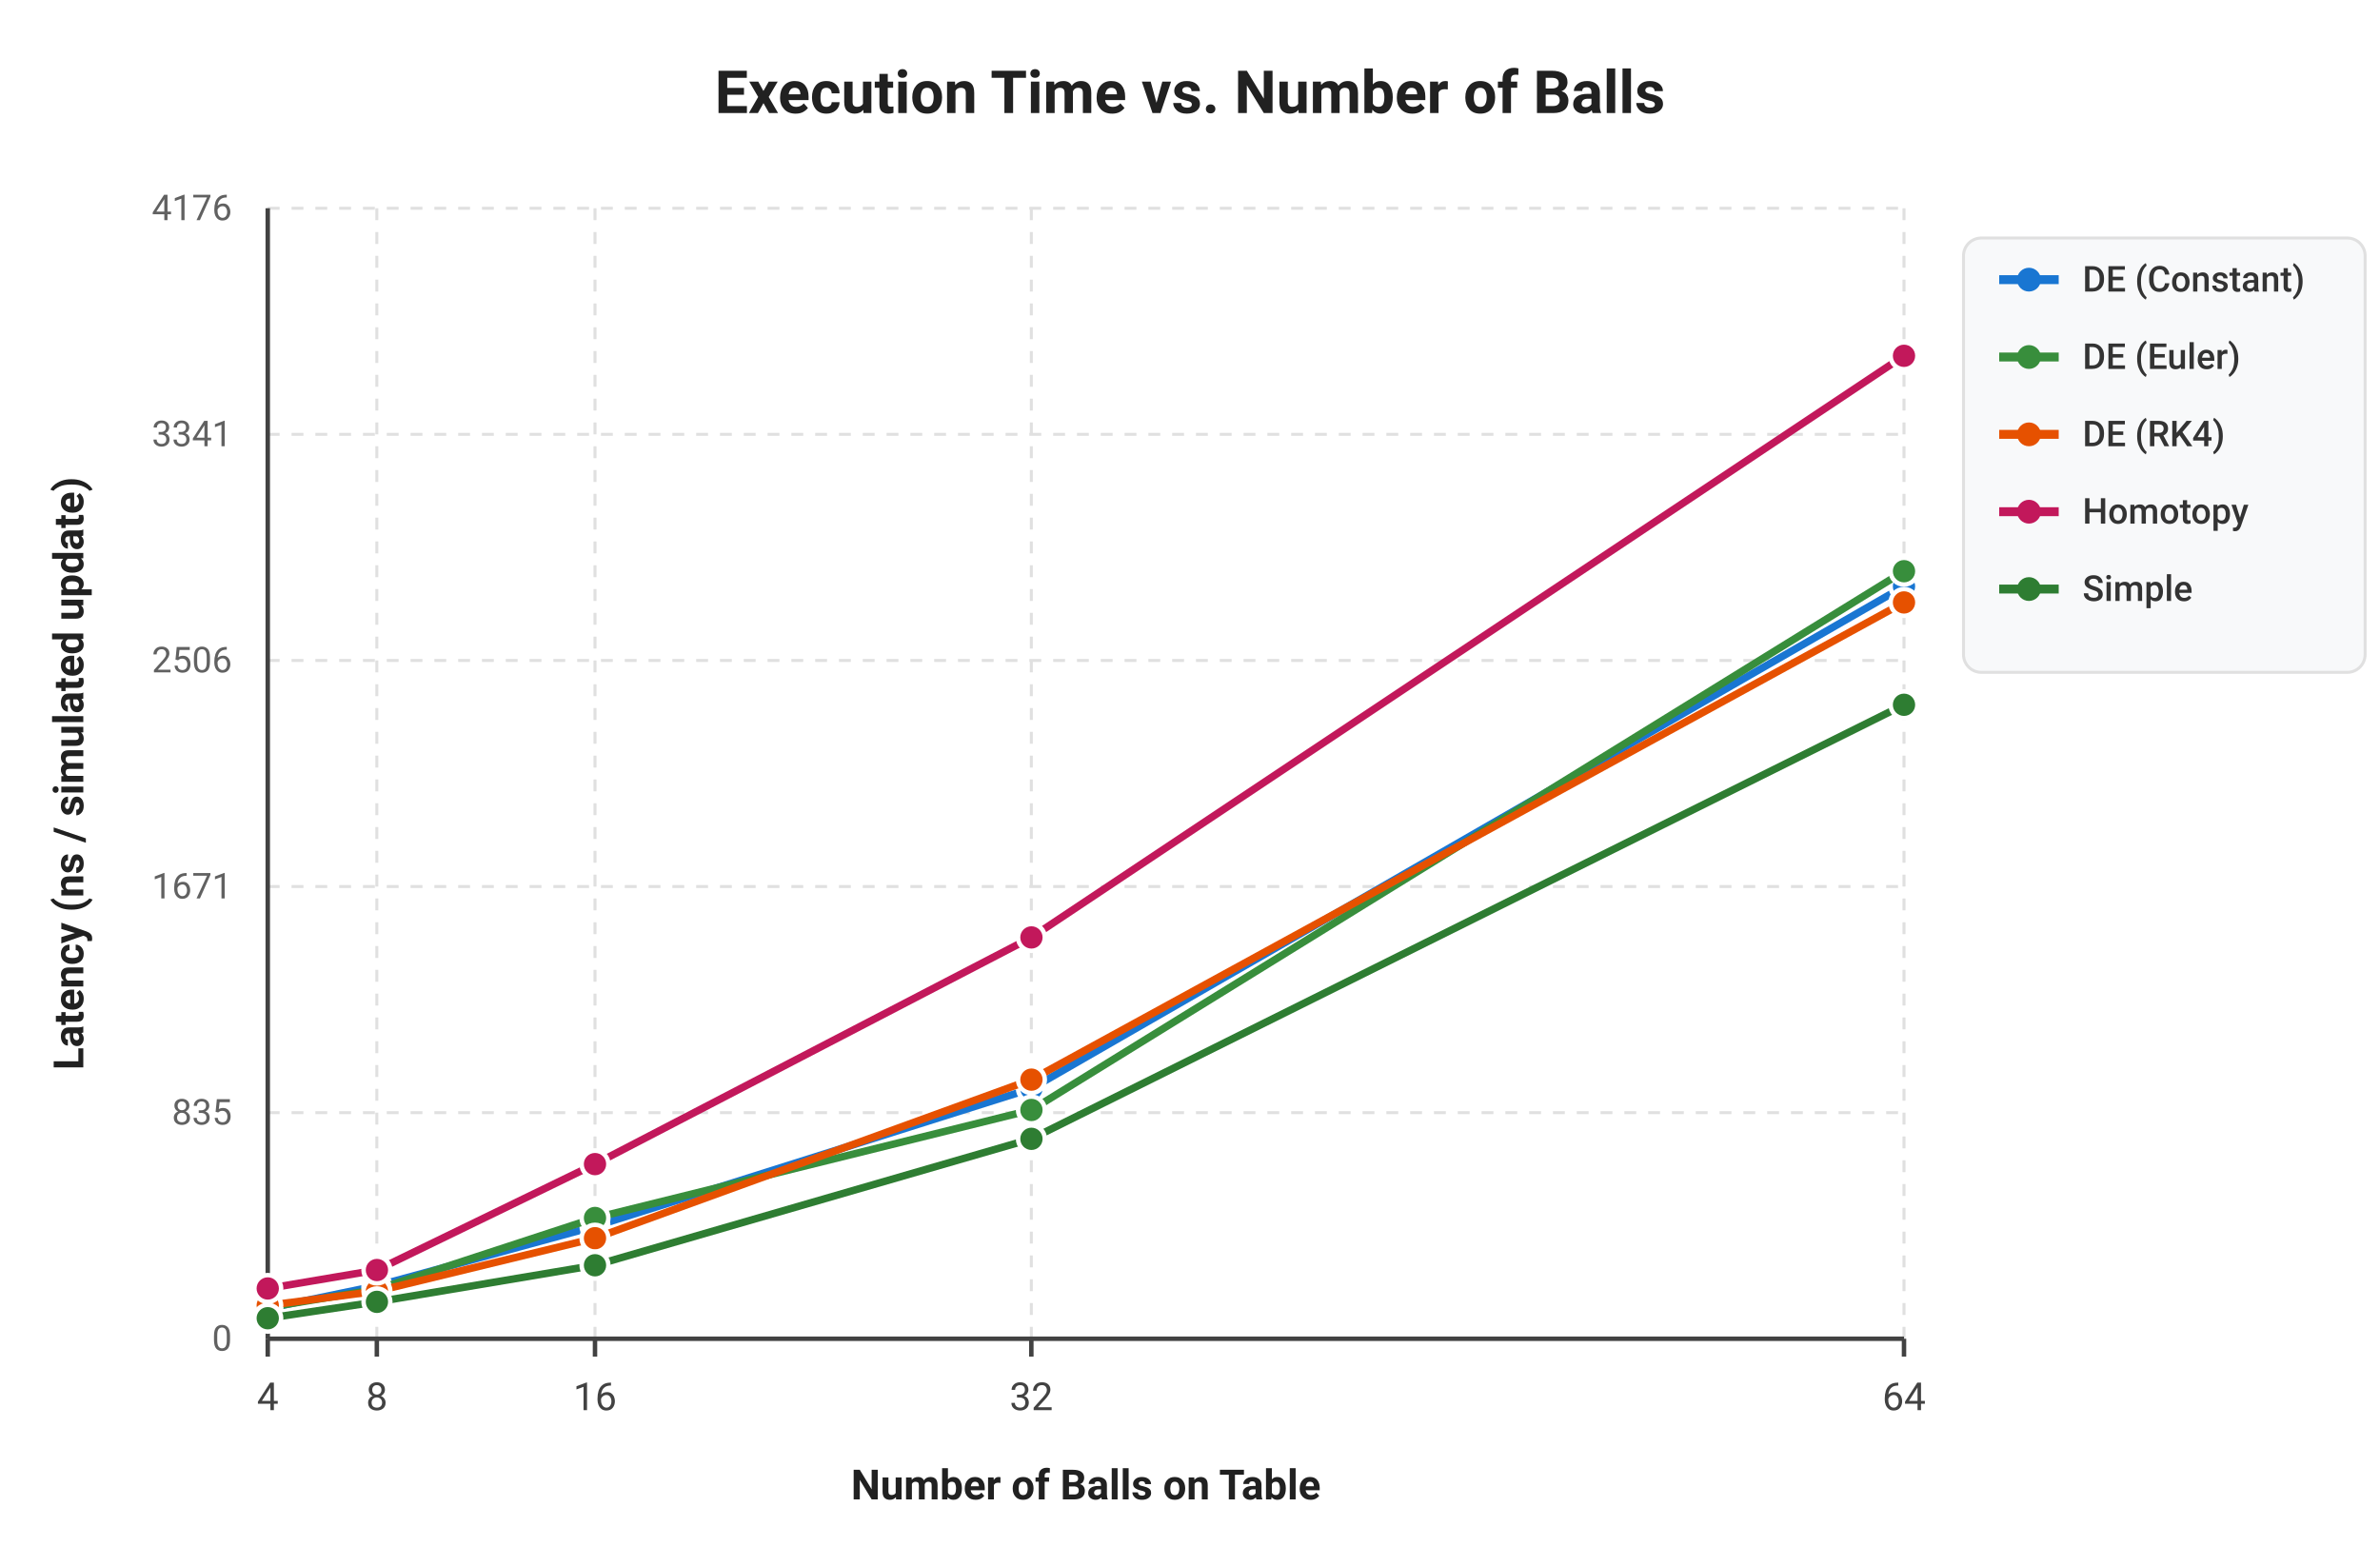
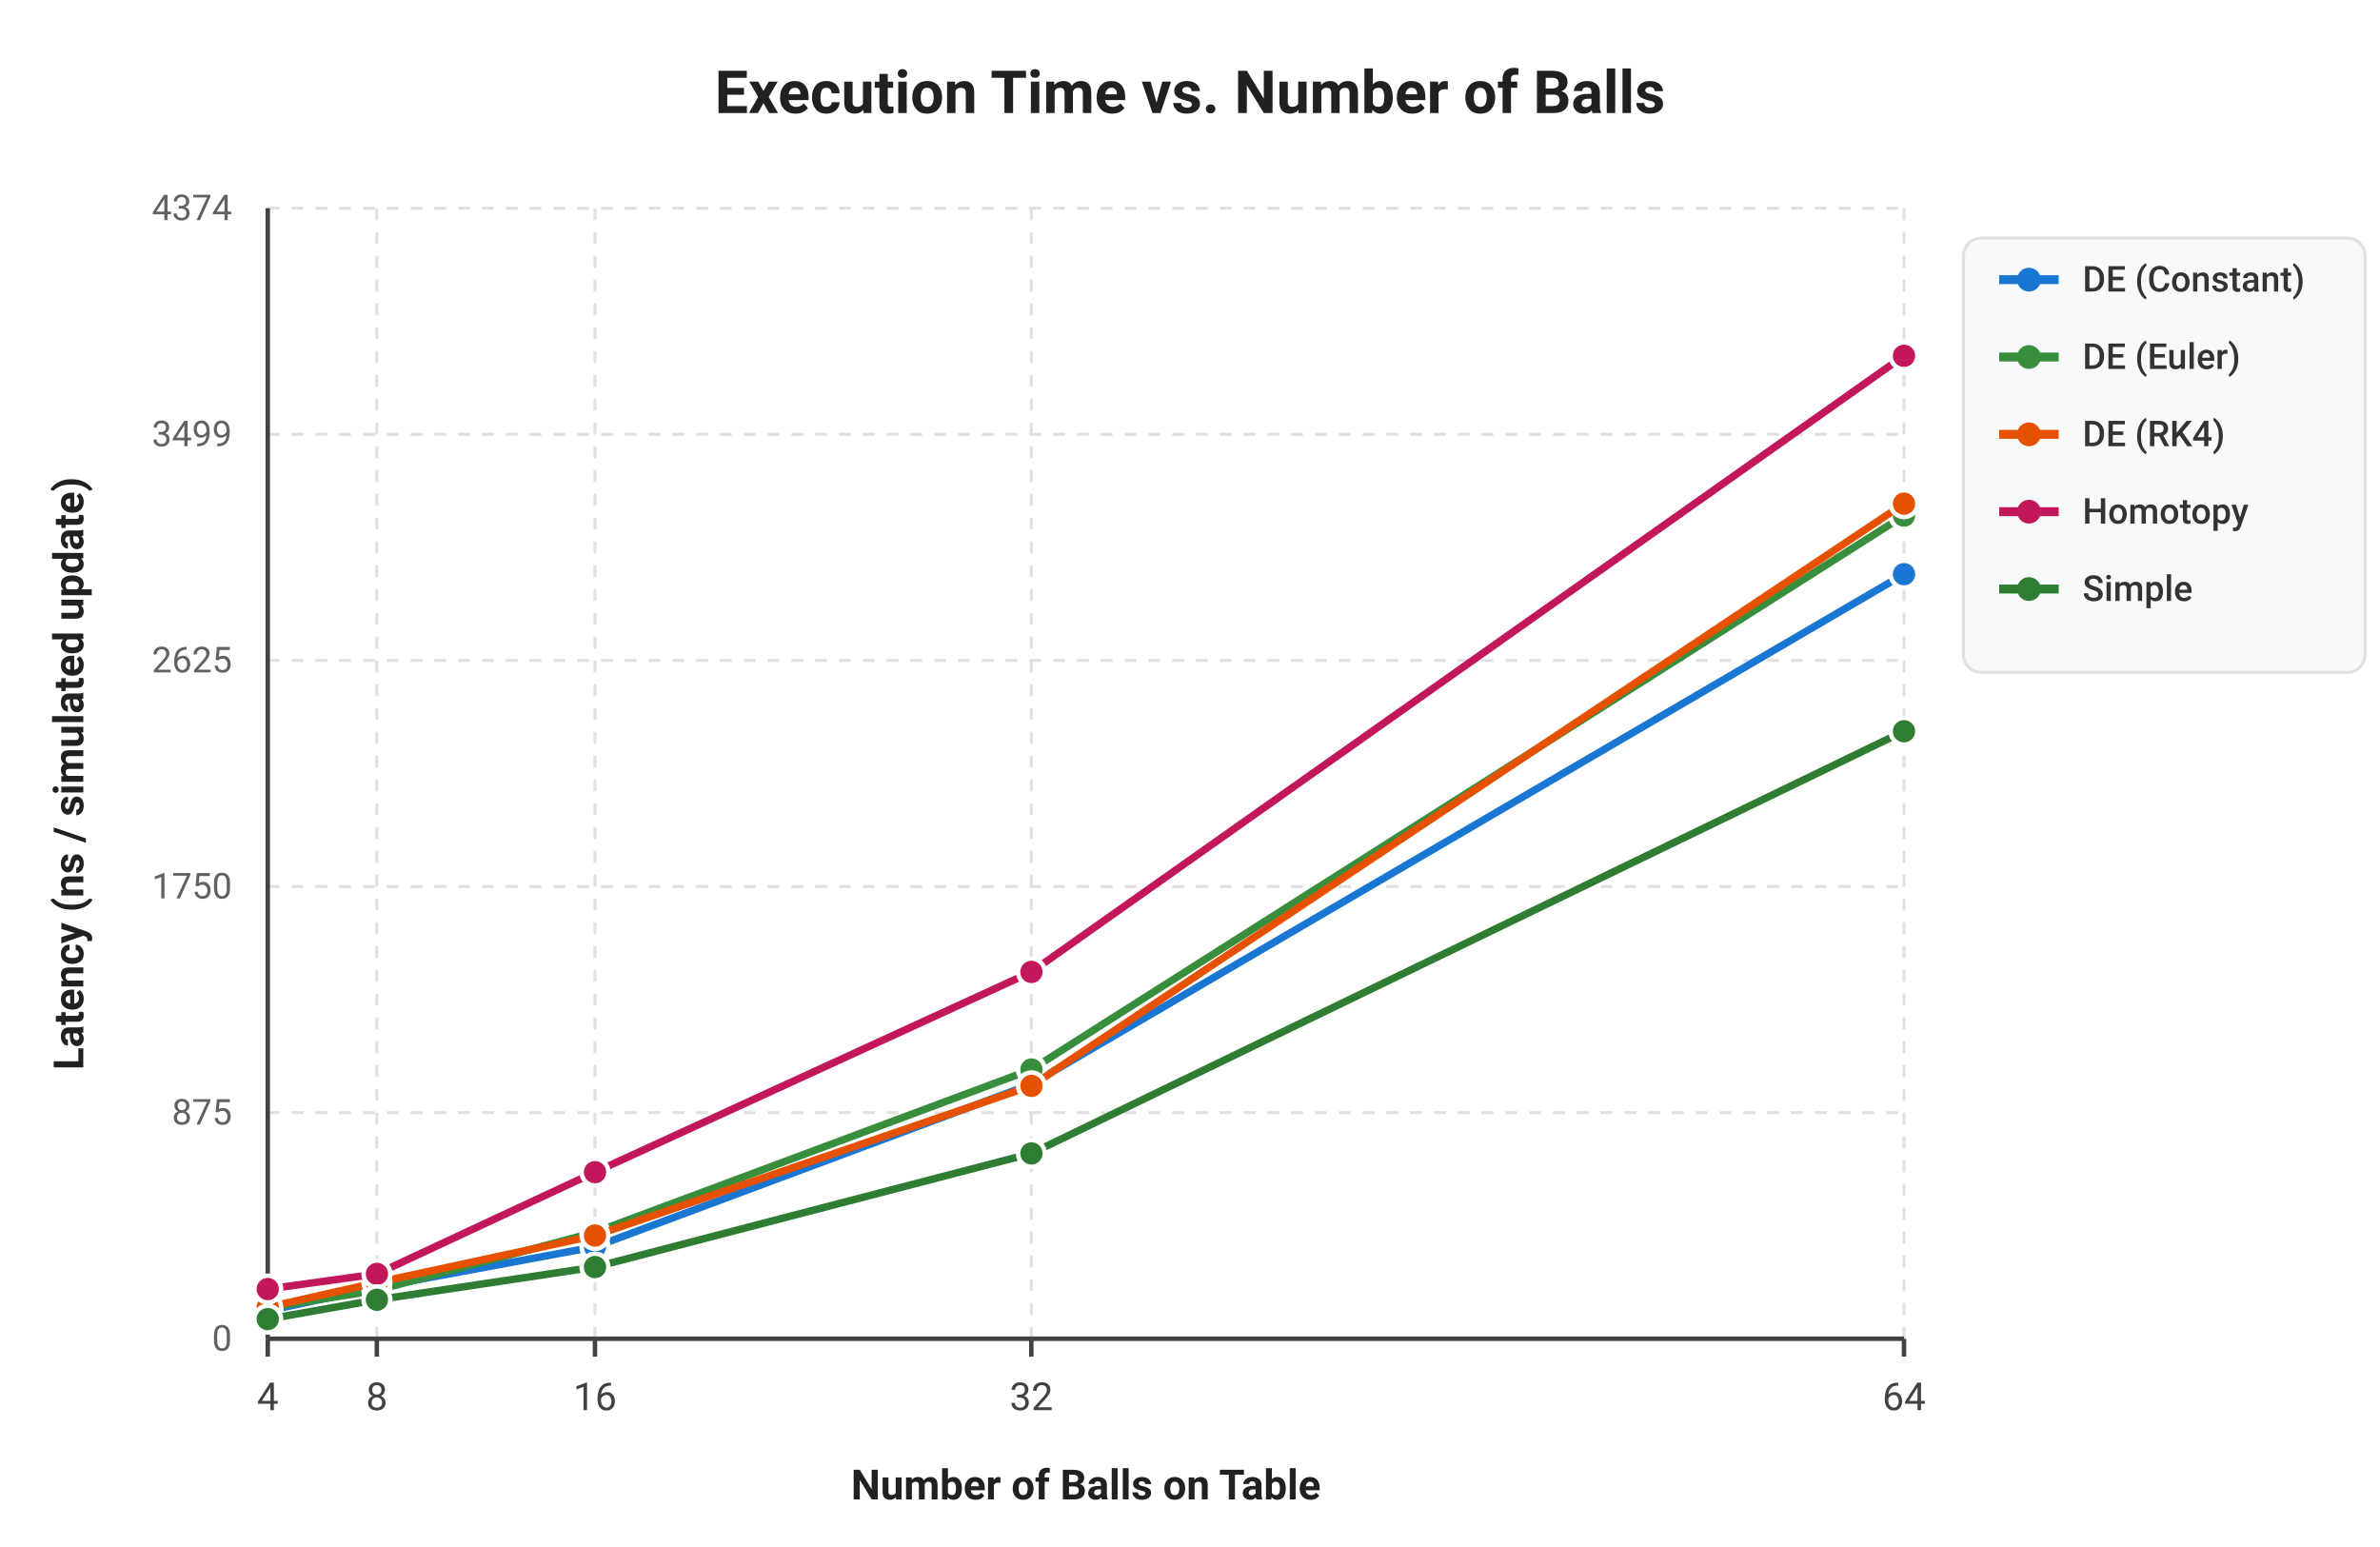
<svg xmlns="http://www.w3.org/2000/svg" width="800" height="520" viewBox="0 0 800 520" font-family="-apple-system, BlinkMacSystemFont, 'Segoe UI', Roboto, Helvetica, Arial, sans-serif">
  <rect width="100%" height="100%" fill="#FFFFFF" />
  <text x="400.0" y="38" text-anchor="middle" font-size="20" font-weight="bold" fill="#212121">Execution Time vs. Number of Balls</text>
  <line x1="90" y1="450.0" x2="640" y2="450.0" stroke="#E0E0E0" stroke-width="1" stroke-dasharray="4,4" />
  <text x="78" y="454.0" text-anchor="end" font-size="12" fill="#616161">0</text>
  <line x1="90" y1="374.0" x2="640" y2="374.0" stroke="#E0E0E0" stroke-width="1" stroke-dasharray="4,4" />
-   <text x="78" y="378.0" text-anchor="end" font-size="12" fill="#616161">835</text>
+   <text x="78" y="378.0" text-anchor="end" font-size="12" fill="#616161">875</text>
  <line x1="90" y1="298.0" x2="640" y2="298.0" stroke="#E0E0E0" stroke-width="1" stroke-dasharray="4,4" />
-   <text x="78" y="302.0" text-anchor="end" font-size="12" fill="#616161">1671</text>
-   <line x1="90" y1="222.0" x2="640" y2="222.0" stroke="#E0E0E0" stroke-width="1" stroke-dasharray="4,4" />
-   <text x="78" y="226.0" text-anchor="end" font-size="12" fill="#616161">2506</text>
+   <text x="78" y="302.0" text-anchor="end" font-size="12" fill="#616161">1750</text>
+   <line x1="90" y1="222" x2="640" y2="222" stroke="#E0E0E0" stroke-width="1" stroke-dasharray="4,4" />
+   <text x="78" y="226" text-anchor="end" font-size="12" fill="#616161">2625</text>
  <line x1="90" y1="146.0" x2="640" y2="146.0" stroke="#E0E0E0" stroke-width="1" stroke-dasharray="4,4" />
-   <text x="78" y="150.0" text-anchor="end" font-size="12" fill="#616161">3341</text>
+   <text x="78" y="150.0" text-anchor="end" font-size="12" fill="#616161">3499</text>
  <line x1="90" y1="70.0" x2="640" y2="70.0" stroke="#E0E0E0" stroke-width="1" stroke-dasharray="4,4" />
-   <text x="78" y="74.0" text-anchor="end" font-size="12" fill="#616161">4176</text>
+   <text x="78" y="74.0" text-anchor="end" font-size="12" fill="#616161">4374</text>
  <line x1="90.0" y1="70" x2="90.0" y2="450" stroke="#E0E0E0" stroke-width="1" stroke-dasharray="4,4" />
  <line x1="90.0" y1="450" x2="90.0" y2="456" stroke="#424242" stroke-width="1.5" />
  <text x="90.0" y="474" text-anchor="middle" font-size="13" fill="#424242">4</text>
  <line x1="126.667" y1="70" x2="126.667" y2="450" stroke="#E0E0E0" stroke-width="1" stroke-dasharray="4,4" />
  <line x1="126.667" y1="450" x2="126.667" y2="456" stroke="#424242" stroke-width="1.5" />
  <text x="126.667" y="474" text-anchor="middle" font-size="13" fill="#424242">8</text>
  <line x1="200.0" y1="70" x2="200.0" y2="450" stroke="#E0E0E0" stroke-width="1" stroke-dasharray="4,4" />
  <line x1="200.0" y1="450" x2="200.0" y2="456" stroke="#424242" stroke-width="1.5" />
  <text x="200.0" y="474" text-anchor="middle" font-size="13" fill="#424242">16</text>
  <line x1="346.667" y1="70" x2="346.667" y2="450" stroke="#E0E0E0" stroke-width="1" stroke-dasharray="4,4" />
  <line x1="346.667" y1="450" x2="346.667" y2="456" stroke="#424242" stroke-width="1.5" />
  <text x="346.667" y="474" text-anchor="middle" font-size="13" fill="#424242">32</text>
  <line x1="640.0" y1="70" x2="640.0" y2="450" stroke="#E0E0E0" stroke-width="1" stroke-dasharray="4,4" />
  <line x1="640.0" y1="450" x2="640.0" y2="456" stroke="#424242" stroke-width="1.5" />
  <text x="640.0" y="474" text-anchor="middle" font-size="13" fill="#424242">64</text>
  <line x1="90" y1="70" x2="90" y2="450" stroke="#424242" stroke-width="1.5" />
  <line x1="90" y1="450" x2="640" y2="450" stroke="#424242" stroke-width="1.5" />
  <text x="365.0" y="504" text-anchor="middle" font-size="14" font-weight="600" fill="#212121">Number of Balls on Table</text>
  <text transform="rotate(-90)" x="-260.0" y="28" text-anchor="middle" font-size="14" font-weight="600" fill="#212121">Latency (ns / simulated update)</text>
-   <path d="M 90.0 439.8 L 126.7 432.2 L 200.0 412.2 L 346.7 365.9 L 640.0 197.1 " fill="none" stroke="#1976D2" stroke-width="2.5" stroke-linecap="round" stroke-linejoin="round" />
-   <circle cx="90.0" cy="439.8" r="4.5" fill="#1976D2" stroke="#FFFFFF" stroke-width="1.5" />
-   <circle cx="126.7" cy="432.2" r="4.5" fill="#1976D2" stroke="#FFFFFF" stroke-width="1.5" />
-   <circle cx="200.0" cy="412.2" r="4.5" fill="#1976D2" stroke="#FFFFFF" stroke-width="1.5" />
-   <circle cx="346.7" cy="365.9" r="4.5" fill="#1976D2" stroke="#FFFFFF" stroke-width="1.5" />
-   <circle cx="640.0" cy="197.1" r="4.5" fill="#1976D2" stroke="#FFFFFF" stroke-width="1.5" />
-   <path d="M 90.0 439.5 L 126.7 433.4 L 200.0 409.4 L 346.7 373.1 L 640.0 192.0 " fill="none" stroke="#388E3C" stroke-width="2.5" stroke-linecap="round" stroke-linejoin="round" />
-   <circle cx="90.0" cy="439.5" r="4.5" fill="#388E3C" stroke="#FFFFFF" stroke-width="1.5" />
-   <circle cx="126.7" cy="433.4" r="4.5" fill="#388E3C" stroke="#FFFFFF" stroke-width="1.5" />
-   <circle cx="200.0" cy="409.4" r="4.5" fill="#388E3C" stroke="#FFFFFF" stroke-width="1.5" />
-   <circle cx="346.7" cy="373.1" r="4.5" fill="#388E3C" stroke="#FFFFFF" stroke-width="1.5" />
-   <circle cx="640.0" cy="192.0" r="4.5" fill="#388E3C" stroke="#FFFFFF" stroke-width="1.5" />
-   <path d="M 90.0 438.8 L 126.7 434.0 L 200.0 416.2 L 346.7 362.9 L 640.0 202.5 " fill="none" stroke="#E65100" stroke-width="2.5" stroke-linecap="round" stroke-linejoin="round" />
-   <circle cx="90.0" cy="438.8" r="4.5" fill="#E65100" stroke="#FFFFFF" stroke-width="1.5" />
-   <circle cx="126.7" cy="434.0" r="4.5" fill="#E65100" stroke="#FFFFFF" stroke-width="1.5" />
-   <circle cx="200.0" cy="416.2" r="4.5" fill="#E65100" stroke="#FFFFFF" stroke-width="1.5" />
-   <circle cx="346.7" cy="362.9" r="4.5" fill="#E65100" stroke="#FFFFFF" stroke-width="1.5" />
-   <circle cx="640.0" cy="202.5" r="4.5" fill="#E65100" stroke="#FFFFFF" stroke-width="1.5" />
-   <path d="M 90.0 433.1 L 126.7 426.9 L 200.0 391.3 L 346.7 315.1 L 640.0 119.6 " fill="none" stroke="#C2185B" stroke-width="2.5" stroke-linecap="round" stroke-linejoin="round" />
-   <circle cx="90.0" cy="433.1" r="4.5" fill="#C2185B" stroke="#FFFFFF" stroke-width="1.5" />
-   <circle cx="126.7" cy="426.9" r="4.5" fill="#C2185B" stroke="#FFFFFF" stroke-width="1.5" />
-   <circle cx="200.0" cy="391.3" r="4.5" fill="#C2185B" stroke="#FFFFFF" stroke-width="1.5" />
-   <circle cx="346.7" cy="315.1" r="4.5" fill="#C2185B" stroke="#FFFFFF" stroke-width="1.5" />
+   <path d="M 90.0 440.6 L 126.7 432.7 L 200.0 419.1 L 346.7 364.4 L 640.0 193.0 " fill="none" stroke="#1976D2" stroke-width="2.5" stroke-linecap="round" stroke-linejoin="round" />
+   <circle cx="90.0" cy="440.6" r="4.5" fill="#1976D2" stroke="#FFFFFF" stroke-width="1.5" />
+   <circle cx="126.7" cy="432.7" r="4.5" fill="#1976D2" stroke="#FFFFFF" stroke-width="1.5" />
+   <circle cx="200.0" cy="419.1" r="4.5" fill="#1976D2" stroke="#FFFFFF" stroke-width="1.5" />
+   <circle cx="346.7" cy="364.4" r="4.5" fill="#1976D2" stroke="#FFFFFF" stroke-width="1.5" />
+   <circle cx="640.0" cy="193.0" r="4.5" fill="#1976D2" stroke="#FFFFFF" stroke-width="1.5" />
+   <path d="M 90.0 439.6 L 126.7 433.7 L 200.0 414.2 L 346.7 359.5 L 640.0 173.3 " fill="none" stroke="#388E3C" stroke-width="2.5" stroke-linecap="round" stroke-linejoin="round" />
+   <circle cx="90.0" cy="439.6" r="4.5" fill="#388E3C" stroke="#FFFFFF" stroke-width="1.5" />
+   <circle cx="126.7" cy="433.7" r="4.5" fill="#388E3C" stroke="#FFFFFF" stroke-width="1.5" />
+   <circle cx="200.0" cy="414.2" r="4.5" fill="#388E3C" stroke="#FFFFFF" stroke-width="1.5" />
+   <circle cx="346.7" cy="359.5" r="4.5" fill="#388E3C" stroke="#FFFFFF" stroke-width="1.5" />
+   <circle cx="640.0" cy="173.3" r="4.5" fill="#388E3C" stroke="#FFFFFF" stroke-width="1.5" />
+   <path d="M 90.0 439.4 L 126.7 431.1 L 200.0 415.3 L 346.7 365.0 L 640.0 169.3 " fill="none" stroke="#E65100" stroke-width="2.5" stroke-linecap="round" stroke-linejoin="round" />
+   <circle cx="90.0" cy="439.4" r="4.5" fill="#E65100" stroke="#FFFFFF" stroke-width="1.5" />
+   <circle cx="126.7" cy="431.1" r="4.5" fill="#E65100" stroke="#FFFFFF" stroke-width="1.5" />
+   <circle cx="200.0" cy="415.3" r="4.5" fill="#E65100" stroke="#FFFFFF" stroke-width="1.5" />
+   <circle cx="346.7" cy="365.0" r="4.5" fill="#E65100" stroke="#FFFFFF" stroke-width="1.5" />
+   <circle cx="640.0" cy="169.3" r="4.5" fill="#E65100" stroke="#FFFFFF" stroke-width="1.5" />
+   <path d="M 90.0 433.3 L 126.7 428.2 L 200.0 394.0 L 346.7 326.7 L 640.0 119.6 " fill="none" stroke="#C2185B" stroke-width="2.5" stroke-linecap="round" stroke-linejoin="round" />
+   <circle cx="90.0" cy="433.3" r="4.5" fill="#C2185B" stroke="#FFFFFF" stroke-width="1.5" />
+   <circle cx="126.7" cy="428.2" r="4.5" fill="#C2185B" stroke="#FFFFFF" stroke-width="1.5" />
+   <circle cx="200.0" cy="394.0" r="4.5" fill="#C2185B" stroke="#FFFFFF" stroke-width="1.5" />
+   <circle cx="346.7" cy="326.7" r="4.5" fill="#C2185B" stroke="#FFFFFF" stroke-width="1.5" />
  <circle cx="640.0" cy="119.6" r="4.5" fill="#C2185B" stroke="#FFFFFF" stroke-width="1.5" />
-   <path d="M 90.0 443.1 L 126.7 437.6 L 200.0 425.3 L 346.7 382.8 L 640.0 236.9 " fill="none" stroke="#2E7D32" stroke-width="2.5" stroke-linecap="round" stroke-linejoin="round" />
-   <circle cx="90.0" cy="443.1" r="4.5" fill="#2E7D32" stroke="#FFFFFF" stroke-width="1.5" />
-   <circle cx="126.7" cy="437.6" r="4.5" fill="#2E7D32" stroke="#FFFFFF" stroke-width="1.5" />
-   <circle cx="200.0" cy="425.3" r="4.5" fill="#2E7D32" stroke="#FFFFFF" stroke-width="1.5" />
-   <circle cx="346.7" cy="382.8" r="4.5" fill="#2E7D32" stroke="#FFFFFF" stroke-width="1.5" />
-   <circle cx="640.0" cy="236.9" r="4.5" fill="#2E7D32" stroke="#FFFFFF" stroke-width="1.5" />
+   <path d="M 90.0 443.4 L 126.7 436.9 L 200.0 425.9 L 346.7 387.7 L 640.0 245.8 " fill="none" stroke="#2E7D32" stroke-width="2.5" stroke-linecap="round" stroke-linejoin="round" />
+   <circle cx="90.0" cy="443.4" r="4.5" fill="#2E7D32" stroke="#FFFFFF" stroke-width="1.5" />
+   <circle cx="126.7" cy="436.9" r="4.5" fill="#2E7D32" stroke="#FFFFFF" stroke-width="1.5" />
+   <circle cx="200.0" cy="425.9" r="4.5" fill="#2E7D32" stroke="#FFFFFF" stroke-width="1.5" />
+   <circle cx="346.7" cy="387.7" r="4.5" fill="#2E7D32" stroke="#FFFFFF" stroke-width="1.5" />
+   <circle cx="640.0" cy="245.8" r="4.5" fill="#2E7D32" stroke="#FFFFFF" stroke-width="1.5" />
  <rect x="660" y="80" width="135" height="146" rx="6" fill="#F8F9FA" stroke="#E0E0E0" stroke-width="1" />
  <line x1="672" y1="94" x2="692" y2="94" stroke="#1976D2" stroke-width="3" />
  <circle cx="682" cy="94" r="4" fill="#1976D2" />
  <text x="700" y="98" font-size="12" font-weight="500" fill="#333333">DE (Constant)</text>
  <line x1="672" y1="120" x2="692" y2="120" stroke="#388E3C" stroke-width="3" />
  <circle cx="682" cy="120" r="4" fill="#388E3C" />
  <text x="700" y="124" font-size="12" font-weight="500" fill="#333333">DE (Euler)</text>
  <line x1="672" y1="146" x2="692" y2="146" stroke="#E65100" stroke-width="3" />
  <circle cx="682" cy="146" r="4" fill="#E65100" />
  <text x="700" y="150" font-size="12" font-weight="500" fill="#333333">DE (RK4)</text>
  <line x1="672" y1="172" x2="692" y2="172" stroke="#C2185B" stroke-width="3" />
  <circle cx="682" cy="172" r="4" fill="#C2185B" />
  <text x="700" y="176" font-size="12" font-weight="500" fill="#333333">Homotopy</text>
  <line x1="672" y1="198" x2="692" y2="198" stroke="#2E7D32" stroke-width="3" />
  <circle cx="682" cy="198" r="4" fill="#2E7D32" />
  <text x="700" y="202" font-size="12" font-weight="500" fill="#333333">Simple</text>
</svg>
